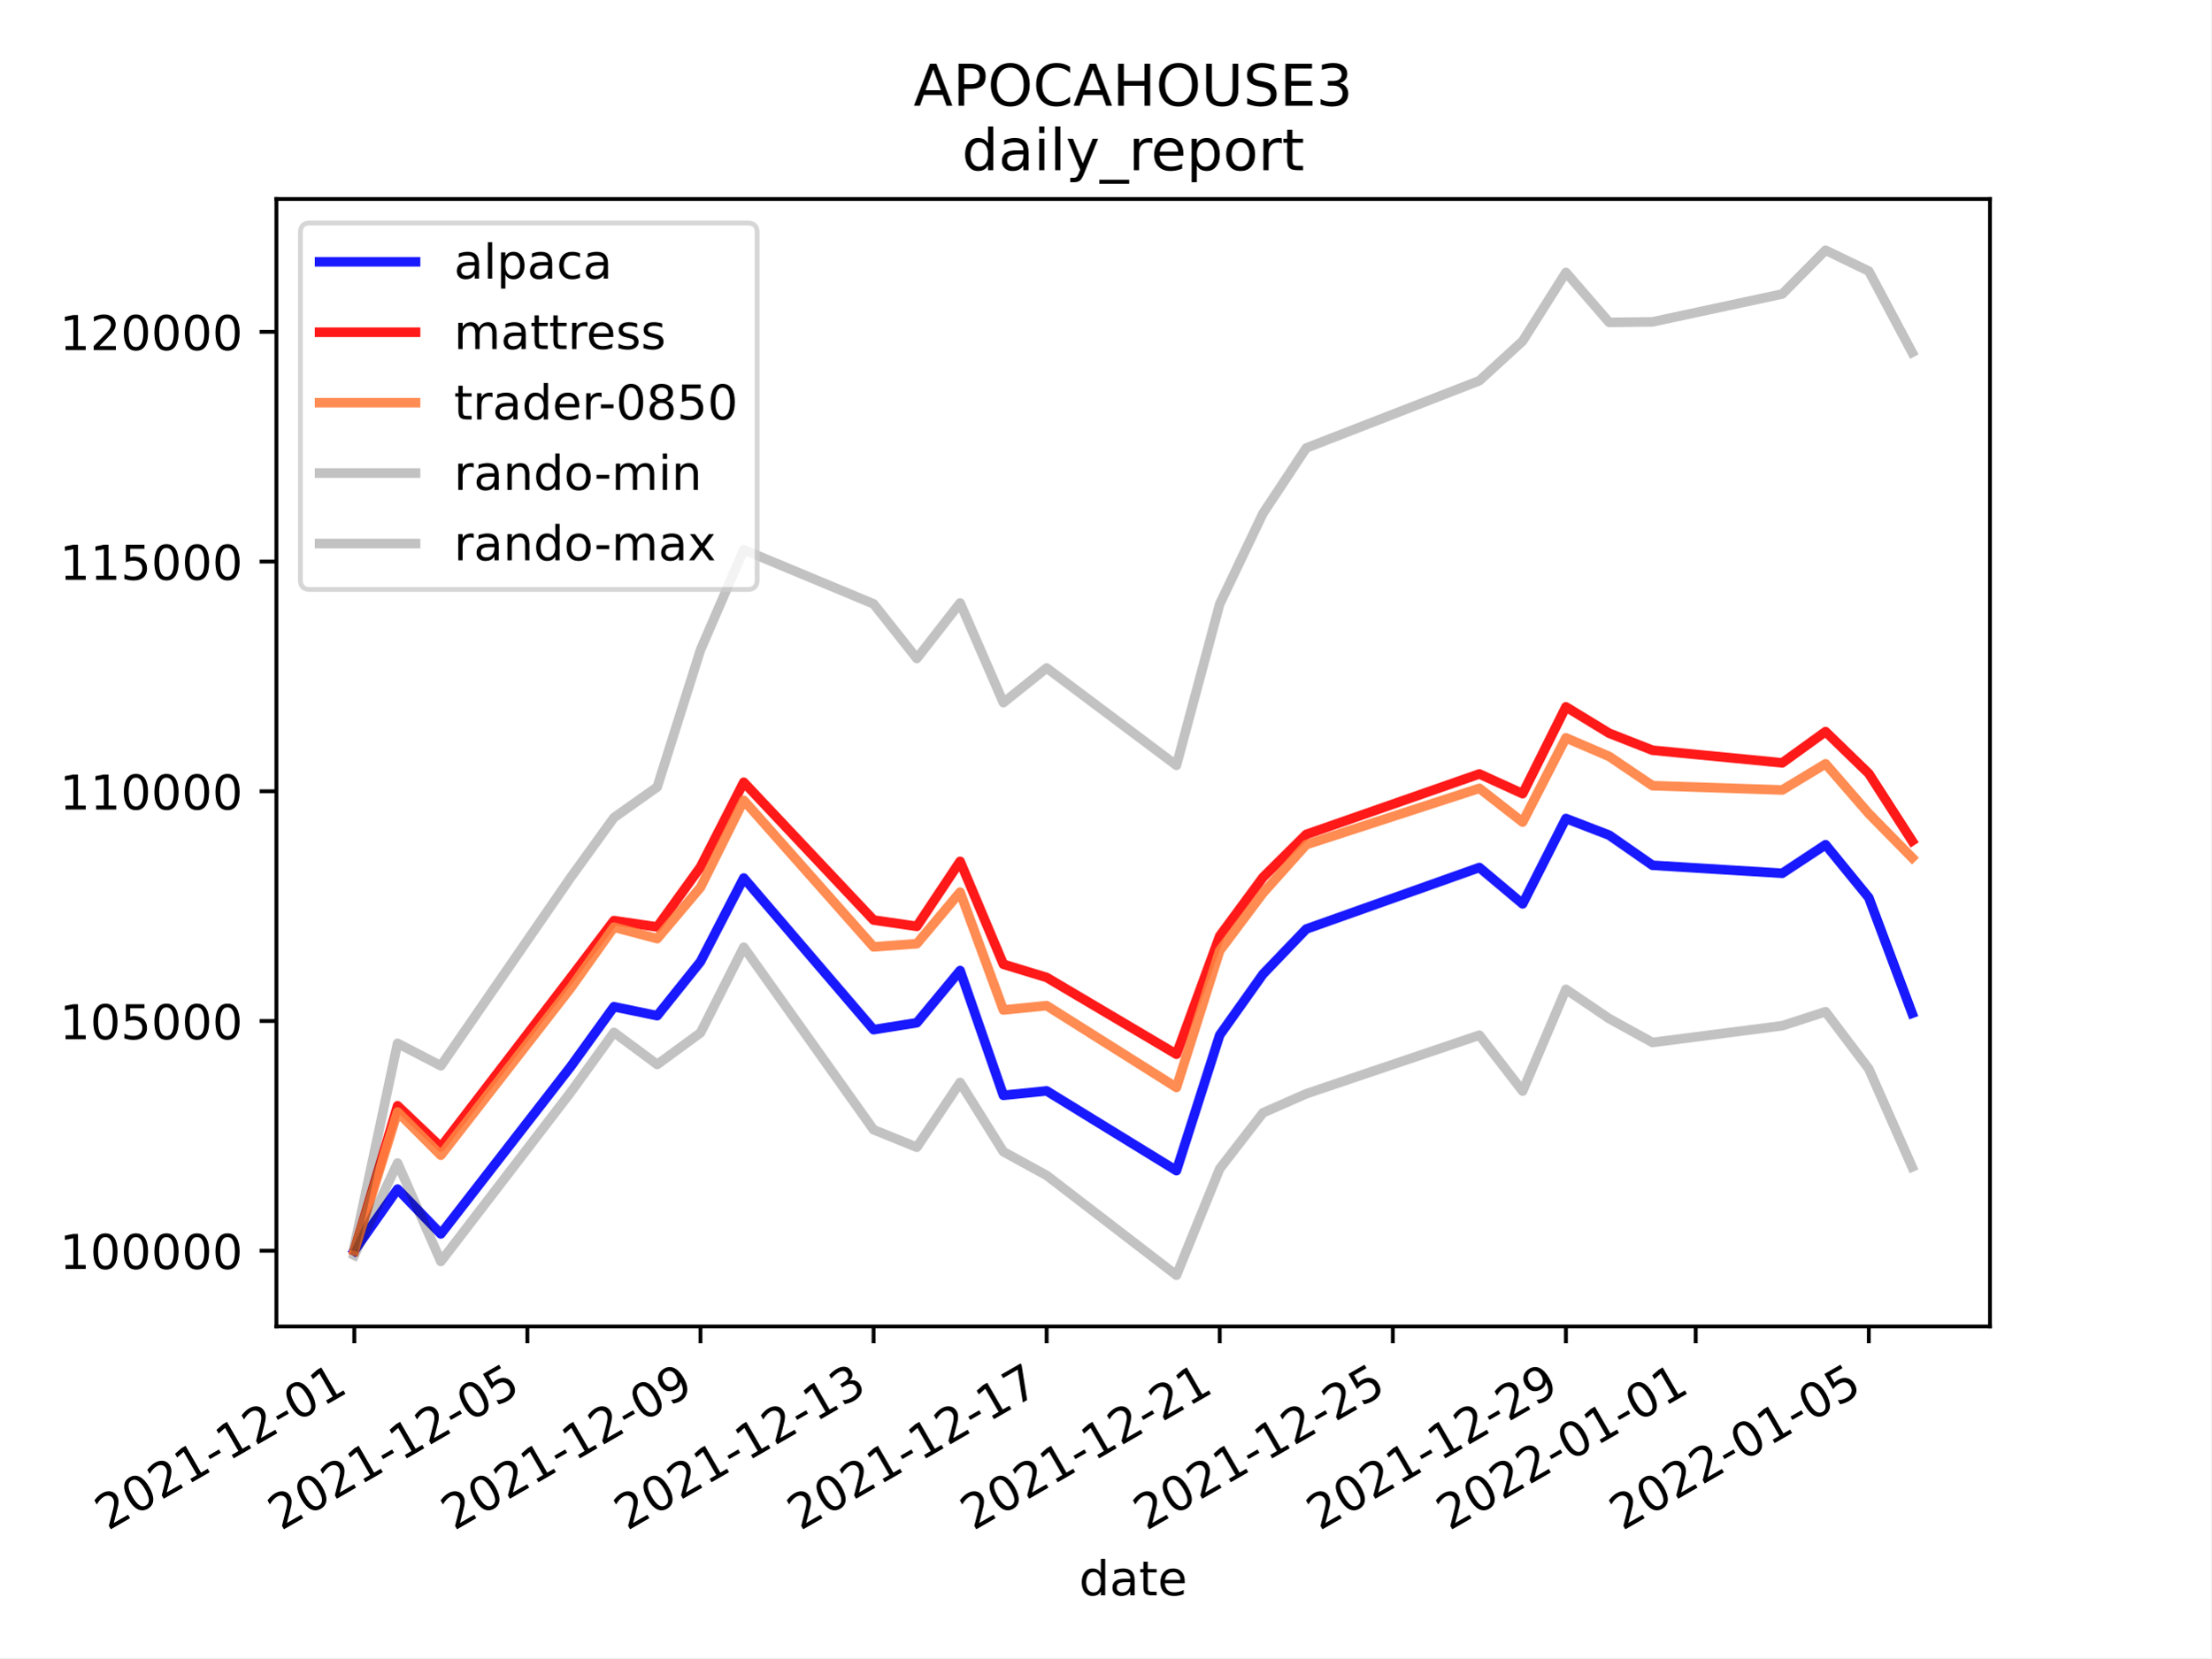
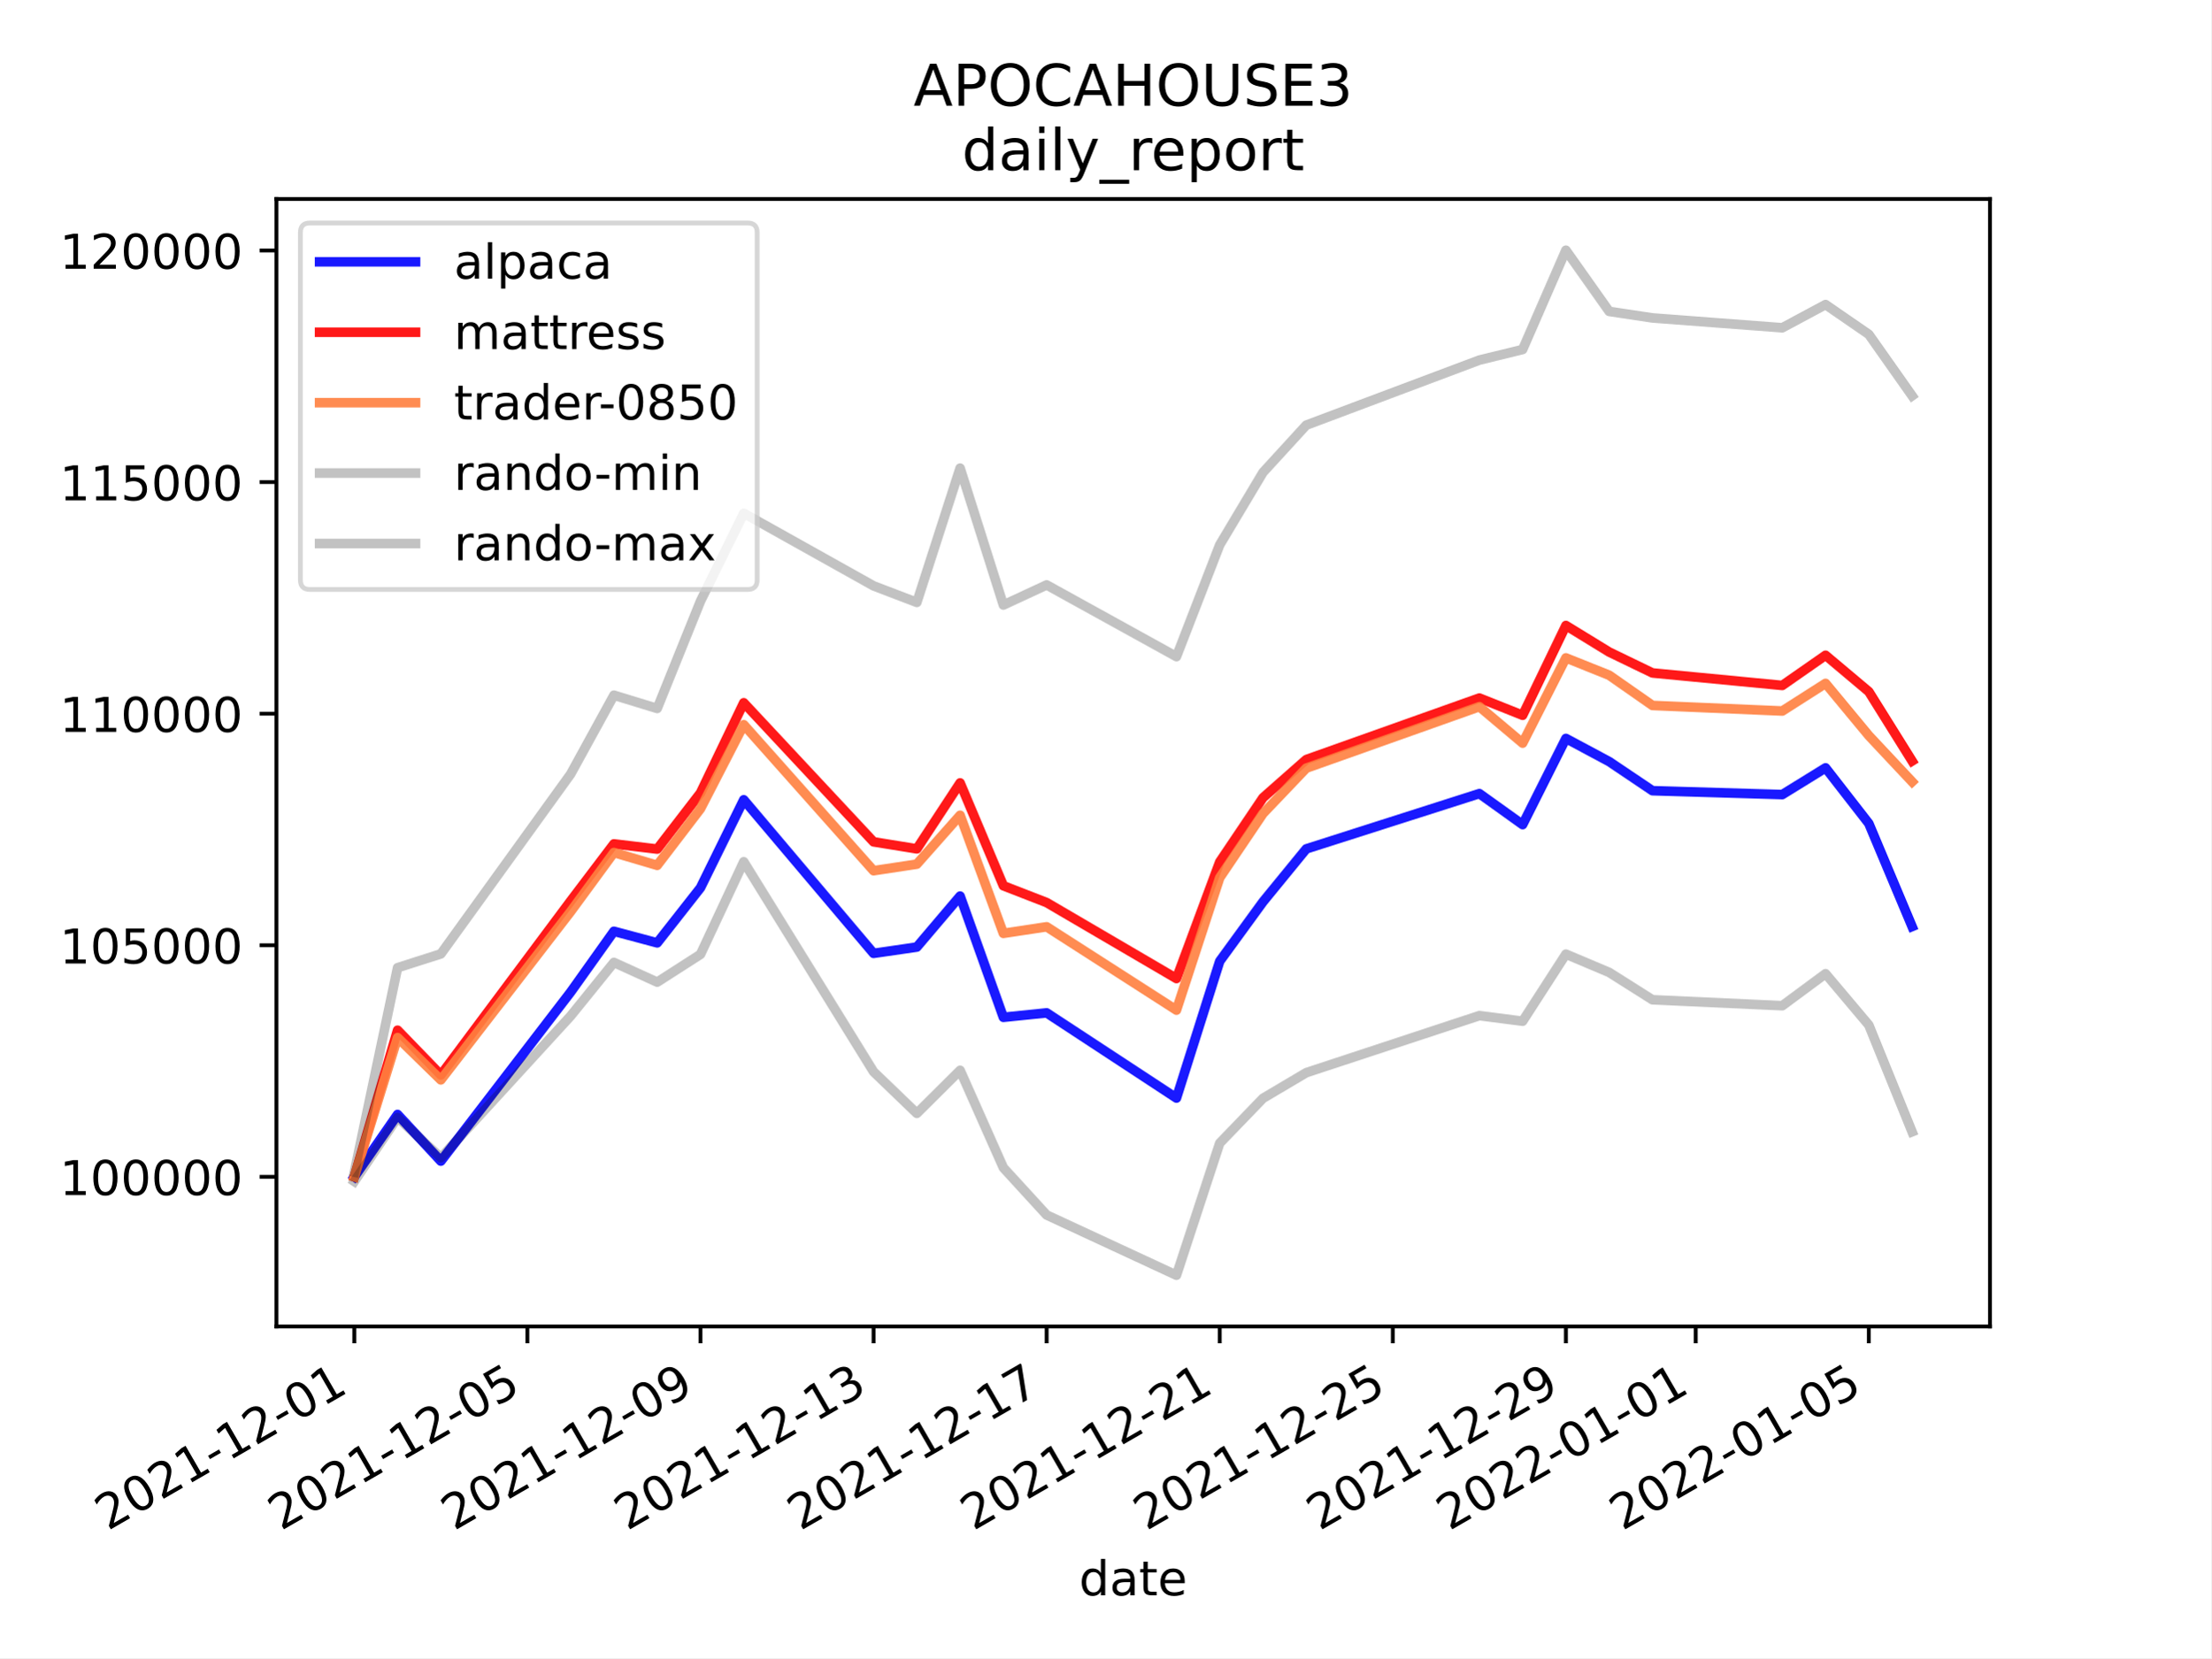
<svg xmlns="http://www.w3.org/2000/svg" xmlns:xlink="http://www.w3.org/1999/xlink" width="460.8pt" height="345.6pt" viewBox="0 0 460.8 345.6" version="1.1">
  <defs>
    <style type="text/css">*{stroke-linejoin: round; stroke-linecap: butt}</style>
  </defs>
  <g id="figure_1">
    <g id="patch_1">
      <path d="M 0 345.6  L 460.8 345.6  L 460.8 0  L 0 0  z " style="fill: #ffffff" />
    </g>
    <g id="axes_1">
      <g id="patch_2">
        <path d="M 57.6 276.48  L 414.72 276.48  L 414.72 41.472  L 57.6 41.472  z " style="fill: #ffffff" />
      </g>
      <g id="matplotlib.axis_1">
        <g id="xtick_1">
          <g id="line2d_1">
            <defs>
-               <path id="m071e6034c7" d="M 0 0  L 0 3.5  " style="stroke: #000000; stroke-width: 0.8" />
-             </defs>
-             <g>
-               <use xlink:href="#m071e6034c7" x="73.833" y="276.48" style="stroke: #000000; stroke-width: 0.8" />
+               <path id="m874920838a" d="M 0 0  L 0 3.5  " style="stroke: #000000; stroke-width: 0.8" />
+             </defs>
+             <g>
+               <use xlink:href="#m874920838a" x="73.833" y="276.48" style="stroke: #000000; stroke-width: 0.8" />
            </g>
          </g>
          <g id="text_1">
            <g transform="translate(22.46328 319.1183)rotate(-30)scale(0.1 -0.1)">
              <defs>
                <path id="DejaVuSans-32" d="M 1228 531  L 3431 531  L 3431 0  L 469 0  L 469 531  Q 828 903 1448 1529  Q 2069 2156 2228 2338  Q 2531 2678 2651 2914  Q 2772 3150 2772 3378  Q 2772 3750 2511 3984  Q 2250 4219 1831 4219  Q 1534 4219 1204 4116  Q 875 4013 500 3803  L 500 4441  Q 881 4594 1212 4672  Q 1544 4750 1819 4750  Q 2544 4750 2975 4387  Q 3406 4025 3406 3419  Q 3406 3131 3298 2873  Q 3191 2616 2906 2266  Q 2828 2175 2409 1742  Q 1991 1309 1228 531  z " transform="scale(0.015625)" />
                <path id="DejaVuSans-30" d="M 2034 4250  Q 1547 4250 1301 3770  Q 1056 3291 1056 2328  Q 1056 1369 1301 889  Q 1547 409 2034 409  Q 2525 409 2770 889  Q 3016 1369 3016 2328  Q 3016 3291 2770 3770  Q 2525 4250 2034 4250  z M 2034 4750  Q 2819 4750 3233 4129  Q 3647 3509 3647 2328  Q 3647 1150 3233 529  Q 2819 -91 2034 -91  Q 1250 -91 836 529  Q 422 1150 422 2328  Q 422 3509 836 4129  Q 1250 4750 2034 4750  z " transform="scale(0.015625)" />
                <path id="DejaVuSans-31" d="M 794 531  L 1825 531  L 1825 4091  L 703 3866  L 703 4441  L 1819 4666  L 2450 4666  L 2450 531  L 3481 531  L 3481 0  L 794 0  L 794 531  z " transform="scale(0.015625)" />
                <path id="DejaVuSans-2d" d="M 313 2009  L 1997 2009  L 1997 1497  L 313 1497  L 313 2009  z " transform="scale(0.015625)" />
              </defs>
              <use xlink:href="#DejaVuSans-32" />
              <use xlink:href="#DejaVuSans-30" x="63.623" />
              <use xlink:href="#DejaVuSans-32" x="127.246" />
              <use xlink:href="#DejaVuSans-31" x="190.869" />
              <use xlink:href="#DejaVuSans-2d" x="254.492" />
              <use xlink:href="#DejaVuSans-31" x="290.576" />
              <use xlink:href="#DejaVuSans-32" x="354.199" />
              <use xlink:href="#DejaVuSans-2d" x="417.822" />
              <use xlink:href="#DejaVuSans-30" x="453.906" />
              <use xlink:href="#DejaVuSans-31" x="517.529" />
            </g>
          </g>
        </g>
        <g id="xtick_2">
          <g id="line2d_2">
            <g>
-               <use xlink:href="#m071e6034c7" x="109.905" y="276.48" style="stroke: #000000; stroke-width: 0.8" />
+               <use xlink:href="#m874920838a" x="109.905" y="276.48" style="stroke: #000000; stroke-width: 0.8" />
            </g>
          </g>
          <g id="text_2">
            <g transform="translate(58.536 319.1183)rotate(-30)scale(0.1 -0.1)">
              <defs>
                <path id="DejaVuSans-35" d="M 691 4666  L 3169 4666  L 3169 4134  L 1269 4134  L 1269 2991  Q 1406 3038 1543 3061  Q 1681 3084 1819 3084  Q 2600 3084 3056 2656  Q 3513 2228 3513 1497  Q 3513 744 3044 326  Q 2575 -91 1722 -91  Q 1428 -91 1123 -41  Q 819 9 494 109  L 494 744  Q 775 591 1075 516  Q 1375 441 1709 441  Q 2250 441 2565 725  Q 2881 1009 2881 1497  Q 2881 1984 2565 2268  Q 2250 2553 1709 2553  Q 1456 2553 1204 2497  Q 953 2441 691 2322  L 691 4666  z " transform="scale(0.015625)" />
              </defs>
              <use xlink:href="#DejaVuSans-32" />
              <use xlink:href="#DejaVuSans-30" x="63.623" />
              <use xlink:href="#DejaVuSans-32" x="127.246" />
              <use xlink:href="#DejaVuSans-31" x="190.869" />
              <use xlink:href="#DejaVuSans-2d" x="254.492" />
              <use xlink:href="#DejaVuSans-31" x="290.576" />
              <use xlink:href="#DejaVuSans-32" x="354.199" />
              <use xlink:href="#DejaVuSans-2d" x="417.822" />
              <use xlink:href="#DejaVuSans-30" x="453.906" />
              <use xlink:href="#DejaVuSans-35" x="517.529" />
            </g>
          </g>
        </g>
        <g id="xtick_3">
          <g id="line2d_3">
            <g>
-               <use xlink:href="#m071e6034c7" x="145.978" y="276.48" style="stroke: #000000; stroke-width: 0.8" />
+               <use xlink:href="#m874920838a" x="145.978" y="276.48" style="stroke: #000000; stroke-width: 0.8" />
            </g>
          </g>
          <g id="text_3">
            <g transform="translate(94.60873 319.1183)rotate(-30)scale(0.1 -0.1)">
              <defs>
                <path id="DejaVuSans-39" d="M 703 97  L 703 672  Q 941 559 1184 500  Q 1428 441 1663 441  Q 2288 441 2617 861  Q 2947 1281 2994 2138  Q 2813 1869 2534 1725  Q 2256 1581 1919 1581  Q 1219 1581 811 2004  Q 403 2428 403 3163  Q 403 3881 828 4315  Q 1253 4750 1959 4750  Q 2769 4750 3195 4129  Q 3622 3509 3622 2328  Q 3622 1225 3098 567  Q 2575 -91 1691 -91  Q 1453 -91 1209 -44  Q 966 3 703 97  z M 1959 2075  Q 2384 2075 2632 2365  Q 2881 2656 2881 3163  Q 2881 3666 2632 3958  Q 2384 4250 1959 4250  Q 1534 4250 1286 3958  Q 1038 3666 1038 3163  Q 1038 2656 1286 2365  Q 1534 2075 1959 2075  z " transform="scale(0.015625)" />
              </defs>
              <use xlink:href="#DejaVuSans-32" />
              <use xlink:href="#DejaVuSans-30" x="63.623" />
              <use xlink:href="#DejaVuSans-32" x="127.246" />
              <use xlink:href="#DejaVuSans-31" x="190.869" />
              <use xlink:href="#DejaVuSans-2d" x="254.492" />
              <use xlink:href="#DejaVuSans-31" x="290.576" />
              <use xlink:href="#DejaVuSans-32" x="354.199" />
              <use xlink:href="#DejaVuSans-2d" x="417.822" />
              <use xlink:href="#DejaVuSans-30" x="453.906" />
              <use xlink:href="#DejaVuSans-39" x="517.529" />
            </g>
          </g>
        </g>
        <g id="xtick_4">
          <g id="line2d_4">
            <g>
-               <use xlink:href="#m071e6034c7" x="182.051" y="276.48" style="stroke: #000000; stroke-width: 0.8" />
+               <use xlink:href="#m874920838a" x="182.051" y="276.48" style="stroke: #000000; stroke-width: 0.8" />
            </g>
          </g>
          <g id="text_4">
            <g transform="translate(130.6815 319.1183)rotate(-30)scale(0.1 -0.1)">
              <defs>
                <path id="DejaVuSans-33" d="M 2597 2516  Q 3050 2419 3304 2112  Q 3559 1806 3559 1356  Q 3559 666 3084 287  Q 2609 -91 1734 -91  Q 1441 -91 1130 -33  Q 819 25 488 141  L 488 750  Q 750 597 1062 519  Q 1375 441 1716 441  Q 2309 441 2620 675  Q 2931 909 2931 1356  Q 2931 1769 2642 2001  Q 2353 2234 1838 2234  L 1294 2234  L 1294 2753  L 1863 2753  Q 2328 2753 2575 2939  Q 2822 3125 2822 3475  Q 2822 3834 2567 4026  Q 2313 4219 1838 4219  Q 1578 4219 1281 4162  Q 984 4106 628 3988  L 628 4550  Q 988 4650 1302 4700  Q 1616 4750 1894 4750  Q 2613 4750 3031 4423  Q 3450 4097 3450 3541  Q 3450 3153 3228 2886  Q 3006 2619 2597 2516  z " transform="scale(0.015625)" />
              </defs>
              <use xlink:href="#DejaVuSans-32" />
              <use xlink:href="#DejaVuSans-30" x="63.623" />
              <use xlink:href="#DejaVuSans-32" x="127.246" />
              <use xlink:href="#DejaVuSans-31" x="190.869" />
              <use xlink:href="#DejaVuSans-2d" x="254.492" />
              <use xlink:href="#DejaVuSans-31" x="290.576" />
              <use xlink:href="#DejaVuSans-32" x="354.199" />
              <use xlink:href="#DejaVuSans-2d" x="417.822" />
              <use xlink:href="#DejaVuSans-31" x="453.906" />
              <use xlink:href="#DejaVuSans-33" x="517.529" />
            </g>
          </g>
        </g>
        <g id="xtick_5">
          <g id="line2d_5">
            <g>
-               <use xlink:href="#m071e6034c7" x="218.124" y="276.48" style="stroke: #000000; stroke-width: 0.8" />
+               <use xlink:href="#m874920838a" x="218.124" y="276.48" style="stroke: #000000; stroke-width: 0.8" />
            </g>
          </g>
          <g id="text_5">
            <g transform="translate(166.7542 319.1183)rotate(-30)scale(0.1 -0.1)">
              <defs>
                <path id="DejaVuSans-37" d="M 525 4666  L 3525 4666  L 3525 4397  L 1831 0  L 1172 0  L 2766 4134  L 525 4134  L 525 4666  z " transform="scale(0.015625)" />
              </defs>
              <use xlink:href="#DejaVuSans-32" />
              <use xlink:href="#DejaVuSans-30" x="63.623" />
              <use xlink:href="#DejaVuSans-32" x="127.246" />
              <use xlink:href="#DejaVuSans-31" x="190.869" />
              <use xlink:href="#DejaVuSans-2d" x="254.492" />
              <use xlink:href="#DejaVuSans-31" x="290.576" />
              <use xlink:href="#DejaVuSans-32" x="354.199" />
              <use xlink:href="#DejaVuSans-2d" x="417.822" />
              <use xlink:href="#DejaVuSans-31" x="453.906" />
              <use xlink:href="#DejaVuSans-37" x="517.529" />
            </g>
          </g>
        </g>
        <g id="xtick_6">
          <g id="line2d_6">
            <g>
-               <use xlink:href="#m071e6034c7" x="254.196" y="276.48" style="stroke: #000000; stroke-width: 0.8" />
+               <use xlink:href="#m874920838a" x="254.196" y="276.48" style="stroke: #000000; stroke-width: 0.8" />
            </g>
          </g>
          <g id="text_6">
            <g transform="translate(202.8269 319.1183)rotate(-30)scale(0.1 -0.1)">
              <use xlink:href="#DejaVuSans-32" />
              <use xlink:href="#DejaVuSans-30" x="63.623" />
              <use xlink:href="#DejaVuSans-32" x="127.246" />
              <use xlink:href="#DejaVuSans-31" x="190.869" />
              <use xlink:href="#DejaVuSans-2d" x="254.492" />
              <use xlink:href="#DejaVuSans-31" x="290.576" />
              <use xlink:href="#DejaVuSans-32" x="354.199" />
              <use xlink:href="#DejaVuSans-2d" x="417.822" />
              <use xlink:href="#DejaVuSans-32" x="453.906" />
              <use xlink:href="#DejaVuSans-31" x="517.529" />
            </g>
          </g>
        </g>
        <g id="xtick_7">
          <g id="line2d_7">
            <g>
-               <use xlink:href="#m071e6034c7" x="290.269" y="276.48" style="stroke: #000000; stroke-width: 0.8" />
+               <use xlink:href="#m874920838a" x="290.269" y="276.48" style="stroke: #000000; stroke-width: 0.8" />
            </g>
          </g>
          <g id="text_7">
            <g transform="translate(238.8996 319.1183)rotate(-30)scale(0.1 -0.1)">
              <use xlink:href="#DejaVuSans-32" />
              <use xlink:href="#DejaVuSans-30" x="63.623" />
              <use xlink:href="#DejaVuSans-32" x="127.246" />
              <use xlink:href="#DejaVuSans-31" x="190.869" />
              <use xlink:href="#DejaVuSans-2d" x="254.492" />
              <use xlink:href="#DejaVuSans-31" x="290.576" />
              <use xlink:href="#DejaVuSans-32" x="354.199" />
              <use xlink:href="#DejaVuSans-2d" x="417.822" />
              <use xlink:href="#DejaVuSans-32" x="453.906" />
              <use xlink:href="#DejaVuSans-35" x="517.529" />
            </g>
          </g>
        </g>
        <g id="xtick_8">
          <g id="line2d_8">
            <g>
-               <use xlink:href="#m071e6034c7" x="326.342" y="276.48" style="stroke: #000000; stroke-width: 0.8" />
+               <use xlink:href="#m874920838a" x="326.342" y="276.48" style="stroke: #000000; stroke-width: 0.8" />
            </g>
          </g>
          <g id="text_8">
            <g transform="translate(274.9724 319.1183)rotate(-30)scale(0.1 -0.1)">
              <use xlink:href="#DejaVuSans-32" />
              <use xlink:href="#DejaVuSans-30" x="63.623" />
              <use xlink:href="#DejaVuSans-32" x="127.246" />
              <use xlink:href="#DejaVuSans-31" x="190.869" />
              <use xlink:href="#DejaVuSans-2d" x="254.492" />
              <use xlink:href="#DejaVuSans-31" x="290.576" />
              <use xlink:href="#DejaVuSans-32" x="354.199" />
              <use xlink:href="#DejaVuSans-2d" x="417.822" />
              <use xlink:href="#DejaVuSans-32" x="453.906" />
              <use xlink:href="#DejaVuSans-39" x="517.529" />
            </g>
          </g>
        </g>
        <g id="xtick_9">
          <g id="line2d_9">
            <g>
-               <use xlink:href="#m071e6034c7" x="353.396" y="276.48" style="stroke: #000000; stroke-width: 0.8" />
+               <use xlink:href="#m874920838a" x="353.396" y="276.48" style="stroke: #000000; stroke-width: 0.8" />
            </g>
          </g>
          <g id="text_9">
            <g transform="translate(302.0269 319.1183)rotate(-30)scale(0.1 -0.1)">
              <use xlink:href="#DejaVuSans-32" />
              <use xlink:href="#DejaVuSans-30" x="63.623" />
              <use xlink:href="#DejaVuSans-32" x="127.246" />
              <use xlink:href="#DejaVuSans-32" x="190.869" />
              <use xlink:href="#DejaVuSans-2d" x="254.492" />
              <use xlink:href="#DejaVuSans-30" x="290.576" />
              <use xlink:href="#DejaVuSans-31" x="354.199" />
              <use xlink:href="#DejaVuSans-2d" x="417.822" />
              <use xlink:href="#DejaVuSans-30" x="453.906" />
              <use xlink:href="#DejaVuSans-31" x="517.529" />
            </g>
          </g>
        </g>
        <g id="xtick_10">
          <g id="line2d_10">
            <g>
-               <use xlink:href="#m071e6034c7" x="389.469" y="276.48" style="stroke: #000000; stroke-width: 0.8" />
+               <use xlink:href="#m874920838a" x="389.469" y="276.48" style="stroke: #000000; stroke-width: 0.8" />
            </g>
          </g>
          <g id="text_10">
            <g transform="translate(338.0996 319.1183)rotate(-30)scale(0.1 -0.1)">
              <use xlink:href="#DejaVuSans-32" />
              <use xlink:href="#DejaVuSans-30" x="63.623" />
              <use xlink:href="#DejaVuSans-32" x="127.246" />
              <use xlink:href="#DejaVuSans-32" x="190.869" />
              <use xlink:href="#DejaVuSans-2d" x="254.492" />
              <use xlink:href="#DejaVuSans-30" x="290.576" />
              <use xlink:href="#DejaVuSans-31" x="354.199" />
              <use xlink:href="#DejaVuSans-2d" x="417.822" />
              <use xlink:href="#DejaVuSans-30" x="453.906" />
              <use xlink:href="#DejaVuSans-35" x="517.529" />
            </g>
          </g>
        </g>
        <g id="text_11">
          <g transform="translate(224.885 332.5178)scale(0.1 -0.1)">
            <defs>
              <path id="DejaVuSans-64" d="M 2906 2969  L 2906 4863  L 3481 4863  L 3481 0  L 2906 0  L 2906 525  Q 2725 213 2448 61  Q 2172 -91 1784 -91  Q 1150 -91 751 415  Q 353 922 353 1747  Q 353 2572 751 3078  Q 1150 3584 1784 3584  Q 2172 3584 2448 3432  Q 2725 3281 2906 2969  z M 947 1747  Q 947 1113 1208 752  Q 1469 391 1925 391  Q 2381 391 2643 752  Q 2906 1113 2906 1747  Q 2906 2381 2643 2742  Q 2381 3103 1925 3103  Q 1469 3103 1208 2742  Q 947 2381 947 1747  z " transform="scale(0.015625)" />
              <path id="DejaVuSans-61" d="M 2194 1759  Q 1497 1759 1228 1600  Q 959 1441 959 1056  Q 959 750 1161 570  Q 1363 391 1709 391  Q 2188 391 2477 730  Q 2766 1069 2766 1631  L 2766 1759  L 2194 1759  z M 3341 1997  L 3341 0  L 2766 0  L 2766 531  Q 2569 213 2275 61  Q 1981 -91 1556 -91  Q 1019 -91 701 211  Q 384 513 384 1019  Q 384 1609 779 1909  Q 1175 2209 1959 2209  L 2766 2209  L 2766 2266  Q 2766 2663 2505 2880  Q 2244 3097 1772 3097  Q 1472 3097 1187 3025  Q 903 2953 641 2809  L 641 3341  Q 956 3463 1253 3523  Q 1550 3584 1831 3584  Q 2591 3584 2966 3190  Q 3341 2797 3341 1997  z " transform="scale(0.015625)" />
              <path id="DejaVuSans-74" d="M 1172 4494  L 1172 3500  L 2356 3500  L 2356 3053  L 1172 3053  L 1172 1153  Q 1172 725 1289 603  Q 1406 481 1766 481  L 2356 481  L 2356 0  L 1766 0  Q 1100 0 847 248  Q 594 497 594 1153  L 594 3053  L 172 3053  L 172 3500  L 594 3500  L 594 4494  L 1172 4494  z " transform="scale(0.015625)" />
              <path id="DejaVuSans-65" d="M 3597 1894  L 3597 1613  L 953 1613  Q 991 1019 1311 708  Q 1631 397 2203 397  Q 2534 397 2845 478  Q 3156 559 3463 722  L 3463 178  Q 3153 47 2828 -22  Q 2503 -91 2169 -91  Q 1331 -91 842 396  Q 353 884 353 1716  Q 353 2575 817 3079  Q 1281 3584 2069 3584  Q 2775 3584 3186 3129  Q 3597 2675 3597 1894  z M 3022 2063  Q 3016 2534 2758 2815  Q 2500 3097 2075 3097  Q 1594 3097 1305 2825  Q 1016 2553 972 2059  L 3022 2063  z " transform="scale(0.015625)" />
            </defs>
            <use xlink:href="#DejaVuSans-64" />
            <use xlink:href="#DejaVuSans-61" x="63.477" />
            <use xlink:href="#DejaVuSans-74" x="124.756" />
            <use xlink:href="#DejaVuSans-65" x="163.965" />
          </g>
        </g>
      </g>
      <g id="matplotlib.axis_2">
        <g id="ytick_1">
          <g id="line2d_11">
            <defs>
-               <path id="mf989db83df" d="M 0 0  L -3.5 0  " style="stroke: #000000; stroke-width: 0.8" />
-             </defs>
-             <g>
-               <use xlink:href="#mf989db83df" x="57.6" y="260.691" style="stroke: #000000; stroke-width: 0.8" />
+               <path id="mcb6adb73bf" d="M 0 0  L -3.5 0  " style="stroke: #000000; stroke-width: 0.8" />
+             </defs>
+             <g>
+               <use xlink:href="#mcb6adb73bf" x="57.6" y="245.29" style="stroke: #000000; stroke-width: 0.8" />
            </g>
          </g>
          <g id="text_12">
-             <g transform="translate(12.425 264.49)scale(0.1 -0.1)">
+             <g transform="translate(12.425 249.0894)scale(0.1 -0.1)">
              <use xlink:href="#DejaVuSans-31" />
              <use xlink:href="#DejaVuSans-30" x="63.623" />
              <use xlink:href="#DejaVuSans-30" x="127.246" />
              <use xlink:href="#DejaVuSans-30" x="190.869" />
              <use xlink:href="#DejaVuSans-30" x="254.492" />
              <use xlink:href="#DejaVuSans-30" x="318.115" />
            </g>
          </g>
        </g>
        <g id="ytick_2">
          <g id="line2d_12">
            <g>
-               <use xlink:href="#mf989db83df" x="57.6" y="212.808" style="stroke: #000000; stroke-width: 0.8" />
+               <use xlink:href="#mcb6adb73bf" x="57.6" y="197.019" style="stroke: #000000; stroke-width: 0.8" />
            </g>
          </g>
          <g id="text_13">
-             <g transform="translate(12.425 216.6074)scale(0.1 -0.1)">
+             <g transform="translate(12.425 200.8185)scale(0.1 -0.1)">
              <use xlink:href="#DejaVuSans-31" />
              <use xlink:href="#DejaVuSans-30" x="63.623" />
              <use xlink:href="#DejaVuSans-35" x="127.246" />
              <use xlink:href="#DejaVuSans-30" x="190.869" />
              <use xlink:href="#DejaVuSans-30" x="254.492" />
              <use xlink:href="#DejaVuSans-30" x="318.115" />
            </g>
          </g>
        </g>
        <g id="ytick_3">
          <g id="line2d_13">
            <g>
-               <use xlink:href="#mf989db83df" x="57.6" y="164.926" style="stroke: #000000; stroke-width: 0.8" />
+               <use xlink:href="#mcb6adb73bf" x="57.6" y="148.748" style="stroke: #000000; stroke-width: 0.8" />
            </g>
          </g>
          <g id="text_14">
-             <g transform="translate(12.425 168.7248)scale(0.1 -0.1)">
+             <g transform="translate(12.425 152.5475)scale(0.1 -0.1)">
              <use xlink:href="#DejaVuSans-31" />
              <use xlink:href="#DejaVuSans-31" x="63.623" />
              <use xlink:href="#DejaVuSans-30" x="127.246" />
              <use xlink:href="#DejaVuSans-30" x="190.869" />
              <use xlink:href="#DejaVuSans-30" x="254.492" />
              <use xlink:href="#DejaVuSans-30" x="318.115" />
            </g>
          </g>
        </g>
        <g id="ytick_4">
          <g id="line2d_14">
            <g>
-               <use xlink:href="#mf989db83df" x="57.6" y="117.043" style="stroke: #000000; stroke-width: 0.8" />
+               <use xlink:href="#mcb6adb73bf" x="57.6" y="100.477" style="stroke: #000000; stroke-width: 0.8" />
            </g>
          </g>
          <g id="text_15">
-             <g transform="translate(12.425 120.8422)scale(0.1 -0.1)">
+             <g transform="translate(12.425 104.2766)scale(0.1 -0.1)">
              <use xlink:href="#DejaVuSans-31" />
              <use xlink:href="#DejaVuSans-31" x="63.623" />
              <use xlink:href="#DejaVuSans-35" x="127.246" />
              <use xlink:href="#DejaVuSans-30" x="190.869" />
              <use xlink:href="#DejaVuSans-30" x="254.492" />
              <use xlink:href="#DejaVuSans-30" x="318.115" />
            </g>
          </g>
        </g>
        <g id="ytick_5">
          <g id="line2d_15">
            <g>
-               <use xlink:href="#mf989db83df" x="57.6" y="69.16" style="stroke: #000000; stroke-width: 0.8" />
+               <use xlink:href="#mcb6adb73bf" x="57.6" y="52.206" style="stroke: #000000; stroke-width: 0.8" />
            </g>
          </g>
          <g id="text_16">
-             <g transform="translate(12.425 72.95961)scale(0.1 -0.1)">
+             <g transform="translate(12.425 56.00561)scale(0.1 -0.1)">
              <use xlink:href="#DejaVuSans-31" />
              <use xlink:href="#DejaVuSans-32" x="63.623" />
              <use xlink:href="#DejaVuSans-30" x="127.246" />
              <use xlink:href="#DejaVuSans-30" x="190.869" />
              <use xlink:href="#DejaVuSans-30" x="254.492" />
              <use xlink:href="#DejaVuSans-30" x="318.115" />
            </g>
          </g>
        </g>
      </g>
      <g id="line2d_16">
-         <path d="M 73.833 260.691  L 82.851 247.853  L 91.869 257.187  L 118.924 222.32  L 127.942 209.835  L 136.96 211.698  L 145.978 200.444  L 154.996 183.007  L 182.051 214.613  L 191.069 213.173  L 200.087 202.296  L 209.105 228.304  L 218.124 227.378  L 245.178 243.997  L 254.196 215.735  L 263.215 203.035  L 272.233 193.633  L 308.305 180.819  L 317.324 188.393  L 326.342 170.601  L 335.36 174.078  L 344.378 180.351  L 371.433 182.016  L 380.451 176.064  L 389.469 187.112  L 398.487 211.197  " clip-path="url(#p57a404141a)" style="fill: none; stroke: #0000ff; stroke-opacity: 0.9; stroke-width: 2; stroke-linecap: square" />
+         <path d="M 73.833 245.29  L 82.851 232.293  L 91.869 242.015  L 118.924 206.777  L 127.942 194.111  L 136.96 196.523  L 145.978 185.037  L 154.996 166.702  L 182.051 198.711  L 191.069 197.398  L 200.087 186.77  L 209.105 212.039  L 218.124 211.114  L 245.178 228.873  L 254.196 200.345  L 263.215 187.964  L 272.233 176.932  L 308.305 165.411  L 317.324 171.875  L 326.342 153.912  L 335.36 158.738  L 344.378 164.807  L 371.433 165.613  L 380.451 160.044  L 389.469 171.64  L 398.487 193.109  " clip-path="url(#p927c29162b)" style="fill: none; stroke: #0000ff; stroke-opacity: 0.9; stroke-width: 2; stroke-linecap: square" />
      </g>
      <g id="line2d_17">
-         <path d="M 73.833 260.691  L 82.851 230.486  L 91.869 239.067  L 118.924 203.781  L 127.942 191.886  L 136.96 193.205  L 145.978 180.714  L 154.996 163.046  L 182.051 191.765  L 191.069 193.079  L 200.087 179.537  L 209.105 200.987  L 218.124 203.73  L 245.178 219.739  L 254.196 195.093  L 263.215 182.857  L 272.233 173.914  L 308.305 161.315  L 317.324 165.426  L 326.342 147.33  L 335.36 152.829  L 344.378 156.371  L 371.433 158.998  L 380.451 152.49  L 389.469 161.24  L 398.487 175.267  " clip-path="url(#p57a404141a)" style="fill: none; stroke: #ff0000; stroke-opacity: 0.9; stroke-width: 2; stroke-linecap: square" />
+         <path d="M 73.833 245.29  L 82.851 214.731  L 91.869 224.054  L 118.924 187.791  L 127.942 175.892  L 136.96 176.975  L 145.978 165.27  L 154.996 146.479  L 182.051 175.466  L 191.069 176.927  L 200.087 163.18  L 209.105 184.619  L 218.124 188.124  L 245.178 203.959  L 254.196 179.655  L 263.215 166.269  L 272.233 158.315  L 308.305 145.49  L 317.324 149.081  L 326.342 130.372  L 335.36 135.902  L 344.378 140.262  L 371.433 142.864  L 380.451 136.578  L 389.469 144.161  L 398.487 158.607  " clip-path="url(#p927c29162b)" style="fill: none; stroke: #ff0000; stroke-opacity: 0.9; stroke-width: 2; stroke-linecap: square" />
      </g>
      <g id="line2d_18">
-         <path d="M 73.833 260.691  L 82.851 231.778  L 91.869 240.786  L 118.924 205.955  L 127.942 193.255  L 136.96 195.637  L 145.978 184.952  L 154.996 166.815  L 182.051 197.359  L 191.069 196.697  L 200.087 185.959  L 209.105 210.506  L 218.124 209.609  L 245.178 226.654  L 254.196 198.151  L 263.215 186.121  L 272.233 176.038  L 308.305 164.312  L 317.324 171.346  L 326.342 153.792  L 335.36 157.666  L 344.378 163.759  L 371.433 164.655  L 380.451 159.201  L 389.469 169.585  L 398.487 178.768  " clip-path="url(#p57a404141a)" style="fill: none; stroke: #ff8040; stroke-opacity: 0.9; stroke-width: 2; stroke-linecap: square" />
+         <path d="M 73.833 245.29  L 82.851 216.271  L 91.869 225.078  L 118.924 189.994  L 127.942 177.694  L 136.96 180.359  L 145.978 168.557  L 154.996 151.051  L 182.051 181.482  L 191.069 180.114  L 200.087 169.928  L 209.105 194.538  L 218.124 193.172  L 245.178 210.541  L 254.196 182.943  L 263.215 169.562  L 272.233 160.104  L 308.305 147.29  L 317.324 154.89  L 326.342 137.125  L 335.36 140.738  L 344.378 147.036  L 371.433 148.194  L 380.451 142.437  L 389.469 153.321  L 398.487 162.937  " clip-path="url(#p927c29162b)" style="fill: none; stroke: #ff8040; stroke-opacity: 0.9; stroke-width: 2; stroke-linecap: square" />
      </g>
      <g id="line2d_19">
-         <path d="M 73.833 261.648  L 82.851 242.422  L 91.869 262.931  L 118.924 227.668  L 127.942 215.184  L 136.96 221.868  L 145.978 215.269  L 154.996 197.432  L 182.051 235.467  L 191.069 239.126  L 200.087 225.62  L 209.105 240.05  L 218.124 244.992  L 245.178 265.798  L 254.196 243.593  L 263.215 231.941  L 272.233 227.975  L 308.305 215.767  L 317.324 227.421  L 326.342 206.207  L 335.36 212.314  L 344.378 217.285  L 371.433 213.797  L 380.451 210.871  L 389.469 222.791  L 398.487 243.224  " clip-path="url(#p57a404141a)" style="fill: none; stroke: #0d0d0d; stroke-opacity: 0.25; stroke-width: 2; stroke-linecap: square" />
+         <path d="M 73.833 246.256  L 82.851 232.926  L 91.869 241.308  L 118.924 211.758  L 127.942 200.605  L 136.96 204.707  L 145.978 198.918  L 154.996 179.618  L 182.051 223.382  L 191.069 232.06  L 200.087 223.091  L 209.105 243.39  L 218.124 253.244  L 245.178 265.798  L 254.196 238.269  L 263.215 228.918  L 272.233 223.58  L 308.305 211.69  L 317.324 212.854  L 326.342 198.874  L 335.36 202.681  L 344.378 208.386  L 371.433 209.622  L 380.451 202.954  L 389.469 213.656  L 398.487 235.894  " clip-path="url(#p927c29162b)" style="fill: none; stroke: #0d0d0d; stroke-opacity: 0.25; stroke-width: 2; stroke-linecap: square" />
      </g>
      <g id="line2d_20">
-         <path d="M 73.833 259.733  L 82.851 217.463  L 91.869 222.144  L 118.924 182.899  L 127.942 170.421  L 136.96 164.039  L 145.978 135.47  L 154.996 114.593  L 182.051 125.864  L 191.069 137.241  L 200.087 125.682  L 209.105 146.449  L 218.124 139.226  L 245.178 159.518  L 254.196 125.89  L 263.215 106.997  L 272.233 93.374  L 308.305 79.344  L 317.324 71.084  L 326.342 56.786  L 335.36 67.189  L 344.378 67.084  L 371.433 61.274  L 380.451 52.154  L 389.469 56.511  L 398.487 73.447  " clip-path="url(#p57a404141a)" style="fill: none; stroke: #0d0d0d; stroke-opacity: 0.25; stroke-width: 2; stroke-linecap: square" />
+         <path d="M 73.833 244.325  L 82.851 201.703  L 91.869 198.822  L 118.924 161.335  L 127.942 144.903  L 136.96 147.661  L 145.978 125.307  L 154.996 106.978  L 182.051 122.11  L 191.069 125.555  L 200.087 97.569  L 209.105 126.1  L 218.124 121.914  L 245.178 136.86  L 254.196 113.567  L 263.215 98.461  L 272.233 88.606  L 308.305 75.05  L 317.324 72.841  L 326.342 52.154  L 335.36 64.899  L 344.378 66.262  L 371.433 68.316  L 380.451 63.478  L 389.469 69.693  L 398.487 82.491  " clip-path="url(#p927c29162b)" style="fill: none; stroke: #0d0d0d; stroke-opacity: 0.25; stroke-width: 2; stroke-linecap: square" />
      </g>
      <g id="patch_3">
        <path d="M 57.6 276.48  L 57.6 41.472  " style="fill: none; stroke: #000000; stroke-width: 0.8; stroke-linejoin: miter; stroke-linecap: square" />
      </g>
      <g id="patch_4">
        <path d="M 414.72 276.48  L 414.72 41.472  " style="fill: none; stroke: #000000; stroke-width: 0.8; stroke-linejoin: miter; stroke-linecap: square" />
      </g>
      <g id="patch_5">
        <path d="M 57.6 276.48  L 414.72 276.48  " style="fill: none; stroke: #000000; stroke-width: 0.8; stroke-linejoin: miter; stroke-linecap: square" />
      </g>
      <g id="patch_6">
        <path d="M 57.6 41.472  L 414.72 41.472  " style="fill: none; stroke: #000000; stroke-width: 0.8; stroke-linejoin: miter; stroke-linecap: square" />
      </g>
      <g id="text_17">
        <g transform="translate(190.3762 22.03462)scale(0.12 -0.12)">
          <defs>
            <path id="DejaVuSans-41" d="M 2188 4044  L 1331 1722  L 3047 1722  L 2188 4044  z M 1831 4666  L 2547 4666  L 4325 0  L 3669 0  L 3244 1197  L 1141 1197  L 716 0  L 50 0  L 1831 4666  z " transform="scale(0.015625)" />
            <path id="DejaVuSans-50" d="M 1259 4147  L 1259 2394  L 2053 2394  Q 2494 2394 2734 2622  Q 2975 2850 2975 3272  Q 2975 3691 2734 3919  Q 2494 4147 2053 4147  L 1259 4147  z M 628 4666  L 2053 4666  Q 2838 4666 3239 4311  Q 3641 3956 3641 3272  Q 3641 2581 3239 2228  Q 2838 1875 2053 1875  L 1259 1875  L 1259 0  L 628 0  L 628 4666  z " transform="scale(0.015625)" />
            <path id="DejaVuSans-4f" d="M 2522 4238  Q 1834 4238 1429 3725  Q 1025 3213 1025 2328  Q 1025 1447 1429 934  Q 1834 422 2522 422  Q 3209 422 3611 934  Q 4013 1447 4013 2328  Q 4013 3213 3611 3725  Q 3209 4238 2522 4238  z M 2522 4750  Q 3503 4750 4090 4092  Q 4678 3434 4678 2328  Q 4678 1225 4090 567  Q 3503 -91 2522 -91  Q 1538 -91 948 565  Q 359 1222 359 2328  Q 359 3434 948 4092  Q 1538 4750 2522 4750  z " transform="scale(0.015625)" />
            <path id="DejaVuSans-43" d="M 4122 4306  L 4122 3641  Q 3803 3938 3442 4084  Q 3081 4231 2675 4231  Q 1875 4231 1450 3742  Q 1025 3253 1025 2328  Q 1025 1406 1450 917  Q 1875 428 2675 428  Q 3081 428 3442 575  Q 3803 722 4122 1019  L 4122 359  Q 3791 134 3420 21  Q 3050 -91 2638 -91  Q 1578 -91 968 557  Q 359 1206 359 2328  Q 359 3453 968 4101  Q 1578 4750 2638 4750  Q 3056 4750 3426 4639  Q 3797 4528 4122 4306  z " transform="scale(0.015625)" />
            <path id="DejaVuSans-48" d="M 628 4666  L 1259 4666  L 1259 2753  L 3553 2753  L 3553 4666  L 4184 4666  L 4184 0  L 3553 0  L 3553 2222  L 1259 2222  L 1259 0  L 628 0  L 628 4666  z " transform="scale(0.015625)" />
            <path id="DejaVuSans-55" d="M 556 4666  L 1191 4666  L 1191 1831  Q 1191 1081 1462 751  Q 1734 422 2344 422  Q 2950 422 3222 751  Q 3494 1081 3494 1831  L 3494 4666  L 4128 4666  L 4128 1753  Q 4128 841 3676 375  Q 3225 -91 2344 -91  Q 1459 -91 1007 375  Q 556 841 556 1753  L 556 4666  z " transform="scale(0.015625)" />
            <path id="DejaVuSans-53" d="M 3425 4513  L 3425 3897  Q 3066 4069 2747 4153  Q 2428 4238 2131 4238  Q 1616 4238 1336 4038  Q 1056 3838 1056 3469  Q 1056 3159 1242 3001  Q 1428 2844 1947 2747  L 2328 2669  Q 3034 2534 3370 2195  Q 3706 1856 3706 1288  Q 3706 609 3251 259  Q 2797 -91 1919 -91  Q 1588 -91 1214 -16  Q 841 59 441 206  L 441 856  Q 825 641 1194 531  Q 1563 422 1919 422  Q 2459 422 2753 634  Q 3047 847 3047 1241  Q 3047 1584 2836 1778  Q 2625 1972 2144 2069  L 1759 2144  Q 1053 2284 737 2584  Q 422 2884 422 3419  Q 422 4038 858 4394  Q 1294 4750 2059 4750  Q 2388 4750 2728 4690  Q 3069 4631 3425 4513  z " transform="scale(0.015625)" />
            <path id="DejaVuSans-45" d="M 628 4666  L 3578 4666  L 3578 4134  L 1259 4134  L 1259 2753  L 3481 2753  L 3481 2222  L 1259 2222  L 1259 531  L 3634 531  L 3634 0  L 628 0  L 628 4666  z " transform="scale(0.015625)" />
          </defs>
          <use xlink:href="#DejaVuSans-41" />
          <use xlink:href="#DejaVuSans-50" x="68.408" />
          <use xlink:href="#DejaVuSans-4f" x="128.711" />
          <use xlink:href="#DejaVuSans-43" x="207.422" />
          <use xlink:href="#DejaVuSans-41" x="277.246" />
          <use xlink:href="#DejaVuSans-48" x="345.654" />
          <use xlink:href="#DejaVuSans-4f" x="420.85" />
          <use xlink:href="#DejaVuSans-55" x="499.561" />
          <use xlink:href="#DejaVuSans-53" x="572.754" />
          <use xlink:href="#DejaVuSans-45" x="636.23" />
          <use xlink:href="#DejaVuSans-33" x="699.414" />
        </g>
        <g transform="translate(200.4666 35.472)scale(0.12 -0.12)">
          <defs>
            <path id="DejaVuSans-69" d="M 603 3500  L 1178 3500  L 1178 0  L 603 0  L 603 3500  z M 603 4863  L 1178 4863  L 1178 4134  L 603 4134  L 603 4863  z " transform="scale(0.015625)" />
            <path id="DejaVuSans-6c" d="M 603 4863  L 1178 4863  L 1178 0  L 603 0  L 603 4863  z " transform="scale(0.015625)" />
            <path id="DejaVuSans-79" d="M 2059 -325  Q 1816 -950 1584 -1140  Q 1353 -1331 966 -1331  L 506 -1331  L 506 -850  L 844 -850  Q 1081 -850 1212 -737  Q 1344 -625 1503 -206  L 1606 56  L 191 3500  L 800 3500  L 1894 763  L 2988 3500  L 3597 3500  L 2059 -325  z " transform="scale(0.015625)" />
            <path id="DejaVuSans-5f" d="M 3263 -1063  L 3263 -1509  L -63 -1509  L -63 -1063  L 3263 -1063  z " transform="scale(0.015625)" />
            <path id="DejaVuSans-72" d="M 2631 2963  Q 2534 3019 2420 3045  Q 2306 3072 2169 3072  Q 1681 3072 1420 2755  Q 1159 2438 1159 1844  L 1159 0  L 581 0  L 581 3500  L 1159 3500  L 1159 2956  Q 1341 3275 1631 3429  Q 1922 3584 2338 3584  Q 2397 3584 2469 3576  Q 2541 3569 2628 3553  L 2631 2963  z " transform="scale(0.015625)" />
            <path id="DejaVuSans-70" d="M 1159 525  L 1159 -1331  L 581 -1331  L 581 3500  L 1159 3500  L 1159 2969  Q 1341 3281 1617 3432  Q 1894 3584 2278 3584  Q 2916 3584 3314 3078  Q 3713 2572 3713 1747  Q 3713 922 3314 415  Q 2916 -91 2278 -91  Q 1894 -91 1617 61  Q 1341 213 1159 525  z M 3116 1747  Q 3116 2381 2855 2742  Q 2594 3103 2138 3103  Q 1681 3103 1420 2742  Q 1159 2381 1159 1747  Q 1159 1113 1420 752  Q 1681 391 2138 391  Q 2594 391 2855 752  Q 3116 1113 3116 1747  z " transform="scale(0.015625)" />
            <path id="DejaVuSans-6f" d="M 1959 3097  Q 1497 3097 1228 2736  Q 959 2375 959 1747  Q 959 1119 1226 758  Q 1494 397 1959 397  Q 2419 397 2687 759  Q 2956 1122 2956 1747  Q 2956 2369 2687 2733  Q 2419 3097 1959 3097  z M 1959 3584  Q 2709 3584 3137 3096  Q 3566 2609 3566 1747  Q 3566 888 3137 398  Q 2709 -91 1959 -91  Q 1206 -91 779 398  Q 353 888 353 1747  Q 353 2609 779 3096  Q 1206 3584 1959 3584  z " transform="scale(0.015625)" />
          </defs>
          <use xlink:href="#DejaVuSans-64" />
          <use xlink:href="#DejaVuSans-61" x="63.477" />
          <use xlink:href="#DejaVuSans-69" x="124.756" />
          <use xlink:href="#DejaVuSans-6c" x="152.539" />
          <use xlink:href="#DejaVuSans-79" x="180.322" />
          <use xlink:href="#DejaVuSans-5f" x="239.502" />
          <use xlink:href="#DejaVuSans-72" x="289.502" />
          <use xlink:href="#DejaVuSans-65" x="328.365" />
          <use xlink:href="#DejaVuSans-70" x="389.889" />
          <use xlink:href="#DejaVuSans-6f" x="453.365" />
          <use xlink:href="#DejaVuSans-72" x="514.547" />
          <use xlink:href="#DejaVuSans-74" x="555.66" />
        </g>
      </g>
      <g id="legend_1">
        <g id="patch_7">
          <path d="M 64.6 122.863  L 155.792 122.863  Q 157.792 122.863 157.792 120.863  L 157.792 48.472  Q 157.792 46.472 155.792 46.472  L 64.6 46.472  Q 62.6 46.472 62.6 48.472  L 62.6 120.863  Q 62.6 122.863 64.6 122.863  z " style="fill: #ffffff; opacity: 0.8; stroke: #cccccc; stroke-linejoin: miter" />
        </g>
        <g id="line2d_21">
          <path d="M 66.6 54.57  L 76.6 54.57  L 86.6 54.57  " style="fill: none; stroke: #0000ff; stroke-opacity: 0.9; stroke-width: 2; stroke-linecap: square" />
        </g>
        <g id="text_18">
          <g transform="translate(94.6 58.07044)scale(0.1 -0.1)">
            <defs>
              <path id="DejaVuSans-63" d="M 3122 3366  L 3122 2828  Q 2878 2963 2633 3030  Q 2388 3097 2138 3097  Q 1578 3097 1268 2742  Q 959 2388 959 1747  Q 959 1106 1268 751  Q 1578 397 2138 397  Q 2388 397 2633 464  Q 2878 531 3122 666  L 3122 134  Q 2881 22 2623 -34  Q 2366 -91 2075 -91  Q 1284 -91 818 406  Q 353 903 353 1747  Q 353 2603 823 3093  Q 1294 3584 2113 3584  Q 2378 3584 2631 3529  Q 2884 3475 3122 3366  z " transform="scale(0.015625)" />
            </defs>
            <use xlink:href="#DejaVuSans-61" />
            <use xlink:href="#DejaVuSans-6c" x="61.279" />
            <use xlink:href="#DejaVuSans-70" x="89.062" />
            <use xlink:href="#DejaVuSans-61" x="152.539" />
            <use xlink:href="#DejaVuSans-63" x="213.818" />
            <use xlink:href="#DejaVuSans-61" x="268.799" />
          </g>
        </g>
        <g id="line2d_22">
          <path d="M 66.6 69.249  L 76.6 69.249  L 86.6 69.249  " style="fill: none; stroke: #ff0000; stroke-opacity: 0.9; stroke-width: 2; stroke-linecap: square" />
        </g>
        <g id="text_19">
          <g transform="translate(94.6 72.74856)scale(0.1 -0.1)">
            <defs>
              <path id="DejaVuSans-6d" d="M 3328 2828  Q 3544 3216 3844 3400  Q 4144 3584 4550 3584  Q 5097 3584 5394 3201  Q 5691 2819 5691 2113  L 5691 0  L 5113 0  L 5113 2094  Q 5113 2597 4934 2840  Q 4756 3084 4391 3084  Q 3944 3084 3684 2787  Q 3425 2491 3425 1978  L 3425 0  L 2847 0  L 2847 2094  Q 2847 2600 2669 2842  Q 2491 3084 2119 3084  Q 1678 3084 1418 2786  Q 1159 2488 1159 1978  L 1159 0  L 581 0  L 581 3500  L 1159 3500  L 1159 2956  Q 1356 3278 1631 3431  Q 1906 3584 2284 3584  Q 2666 3584 2933 3390  Q 3200 3197 3328 2828  z " transform="scale(0.015625)" />
              <path id="DejaVuSans-73" d="M 2834 3397  L 2834 2853  Q 2591 2978 2328 3040  Q 2066 3103 1784 3103  Q 1356 3103 1142 2972  Q 928 2841 928 2578  Q 928 2378 1081 2264  Q 1234 2150 1697 2047  L 1894 2003  Q 2506 1872 2764 1633  Q 3022 1394 3022 966  Q 3022 478 2636 193  Q 2250 -91 1575 -91  Q 1294 -91 989 -36  Q 684 19 347 128  L 347 722  Q 666 556 975 473  Q 1284 391 1588 391  Q 1994 391 2212 530  Q 2431 669 2431 922  Q 2431 1156 2273 1281  Q 2116 1406 1581 1522  L 1381 1569  Q 847 1681 609 1914  Q 372 2147 372 2553  Q 372 3047 722 3315  Q 1072 3584 1716 3584  Q 2034 3584 2315 3537  Q 2597 3491 2834 3397  z " transform="scale(0.015625)" />
            </defs>
            <use xlink:href="#DejaVuSans-6d" />
            <use xlink:href="#DejaVuSans-61" x="97.412" />
            <use xlink:href="#DejaVuSans-74" x="158.691" />
            <use xlink:href="#DejaVuSans-74" x="197.9" />
            <use xlink:href="#DejaVuSans-72" x="237.109" />
            <use xlink:href="#DejaVuSans-65" x="275.973" />
            <use xlink:href="#DejaVuSans-73" x="337.496" />
            <use xlink:href="#DejaVuSans-73" x="389.596" />
          </g>
        </g>
        <g id="line2d_23">
          <path d="M 66.6 83.927  L 76.6 83.927  L 86.6 83.927  " style="fill: none; stroke: #ff8040; stroke-opacity: 0.9; stroke-width: 2; stroke-linecap: square" />
        </g>
        <g id="text_20">
          <g transform="translate(94.6 87.42669)scale(0.1 -0.1)">
            <defs>
              <path id="DejaVuSans-38" d="M 2034 2216  Q 1584 2216 1326 1975  Q 1069 1734 1069 1313  Q 1069 891 1326 650  Q 1584 409 2034 409  Q 2484 409 2743 651  Q 3003 894 3003 1313  Q 3003 1734 2745 1975  Q 2488 2216 2034 2216  z M 1403 2484  Q 997 2584 770 2862  Q 544 3141 544 3541  Q 544 4100 942 4425  Q 1341 4750 2034 4750  Q 2731 4750 3128 4425  Q 3525 4100 3525 3541  Q 3525 3141 3298 2862  Q 3072 2584 2669 2484  Q 3125 2378 3379 2068  Q 3634 1759 3634 1313  Q 3634 634 3220 271  Q 2806 -91 2034 -91  Q 1263 -91 848 271  Q 434 634 434 1313  Q 434 1759 690 2068  Q 947 2378 1403 2484  z M 1172 3481  Q 1172 3119 1398 2916  Q 1625 2713 2034 2713  Q 2441 2713 2670 2916  Q 2900 3119 2900 3481  Q 2900 3844 2670 4047  Q 2441 4250 2034 4250  Q 1625 4250 1398 4047  Q 1172 3844 1172 3481  z " transform="scale(0.015625)" />
            </defs>
            <use xlink:href="#DejaVuSans-74" />
            <use xlink:href="#DejaVuSans-72" x="39.209" />
            <use xlink:href="#DejaVuSans-61" x="80.322" />
            <use xlink:href="#DejaVuSans-64" x="141.602" />
            <use xlink:href="#DejaVuSans-65" x="205.078" />
            <use xlink:href="#DejaVuSans-72" x="266.602" />
            <use xlink:href="#DejaVuSans-2d" x="301.34" />
            <use xlink:href="#DejaVuSans-30" x="337.424" />
            <use xlink:href="#DejaVuSans-38" x="401.047" />
            <use xlink:href="#DejaVuSans-35" x="464.67" />
            <use xlink:href="#DejaVuSans-30" x="528.293" />
          </g>
        </g>
        <g id="line2d_24">
          <path d="M 66.6 98.605  L 76.6 98.605  L 86.6 98.605  " style="fill: none; stroke: #0d0d0d; stroke-opacity: 0.25; stroke-width: 2; stroke-linecap: square" />
        </g>
        <g id="text_21">
          <g transform="translate(94.6 102.1048)scale(0.1 -0.1)">
            <defs>
              <path id="DejaVuSans-6e" d="M 3513 2113  L 3513 0  L 2938 0  L 2938 2094  Q 2938 2591 2744 2837  Q 2550 3084 2163 3084  Q 1697 3084 1428 2787  Q 1159 2491 1159 1978  L 1159 0  L 581 0  L 581 3500  L 1159 3500  L 1159 2956  Q 1366 3272 1645 3428  Q 1925 3584 2291 3584  Q 2894 3584 3203 3211  Q 3513 2838 3513 2113  z " transform="scale(0.015625)" />
            </defs>
            <use xlink:href="#DejaVuSans-72" />
            <use xlink:href="#DejaVuSans-61" x="41.113" />
            <use xlink:href="#DejaVuSans-6e" x="102.393" />
            <use xlink:href="#DejaVuSans-64" x="165.771" />
            <use xlink:href="#DejaVuSans-6f" x="229.248" />
            <use xlink:href="#DejaVuSans-2d" x="292.305" />
            <use xlink:href="#DejaVuSans-6d" x="328.389" />
            <use xlink:href="#DejaVuSans-69" x="425.801" />
            <use xlink:href="#DejaVuSans-6e" x="453.584" />
          </g>
        </g>
        <g id="line2d_25">
          <path d="M 66.6 113.283  L 76.6 113.283  L 86.6 113.283  " style="fill: none; stroke: #0d0d0d; stroke-opacity: 0.25; stroke-width: 2; stroke-linecap: square" />
        </g>
        <g id="text_22">
          <g transform="translate(94.6 116.7829)scale(0.1 -0.1)">
            <defs>
              <path id="DejaVuSans-78" d="M 3513 3500  L 2247 1797  L 3578 0  L 2900 0  L 1881 1375  L 863 0  L 184 0  L 1544 1831  L 300 3500  L 978 3500  L 1906 2253  L 2834 3500  L 3513 3500  z " transform="scale(0.015625)" />
            </defs>
            <use xlink:href="#DejaVuSans-72" />
            <use xlink:href="#DejaVuSans-61" x="41.113" />
            <use xlink:href="#DejaVuSans-6e" x="102.393" />
            <use xlink:href="#DejaVuSans-64" x="165.771" />
            <use xlink:href="#DejaVuSans-6f" x="229.248" />
            <use xlink:href="#DejaVuSans-2d" x="292.305" />
            <use xlink:href="#DejaVuSans-6d" x="328.389" />
            <use xlink:href="#DejaVuSans-61" x="425.801" />
            <use xlink:href="#DejaVuSans-78" x="487.08" />
          </g>
        </g>
      </g>
    </g>
  </g>
  <defs>
-     <clipPath id="p57a404141a">
+     <clipPath id="p927c29162b">
      <rect x="57.6" y="41.472" width="357.12" height="235.008" />
    </clipPath>
  </defs>
</svg>
